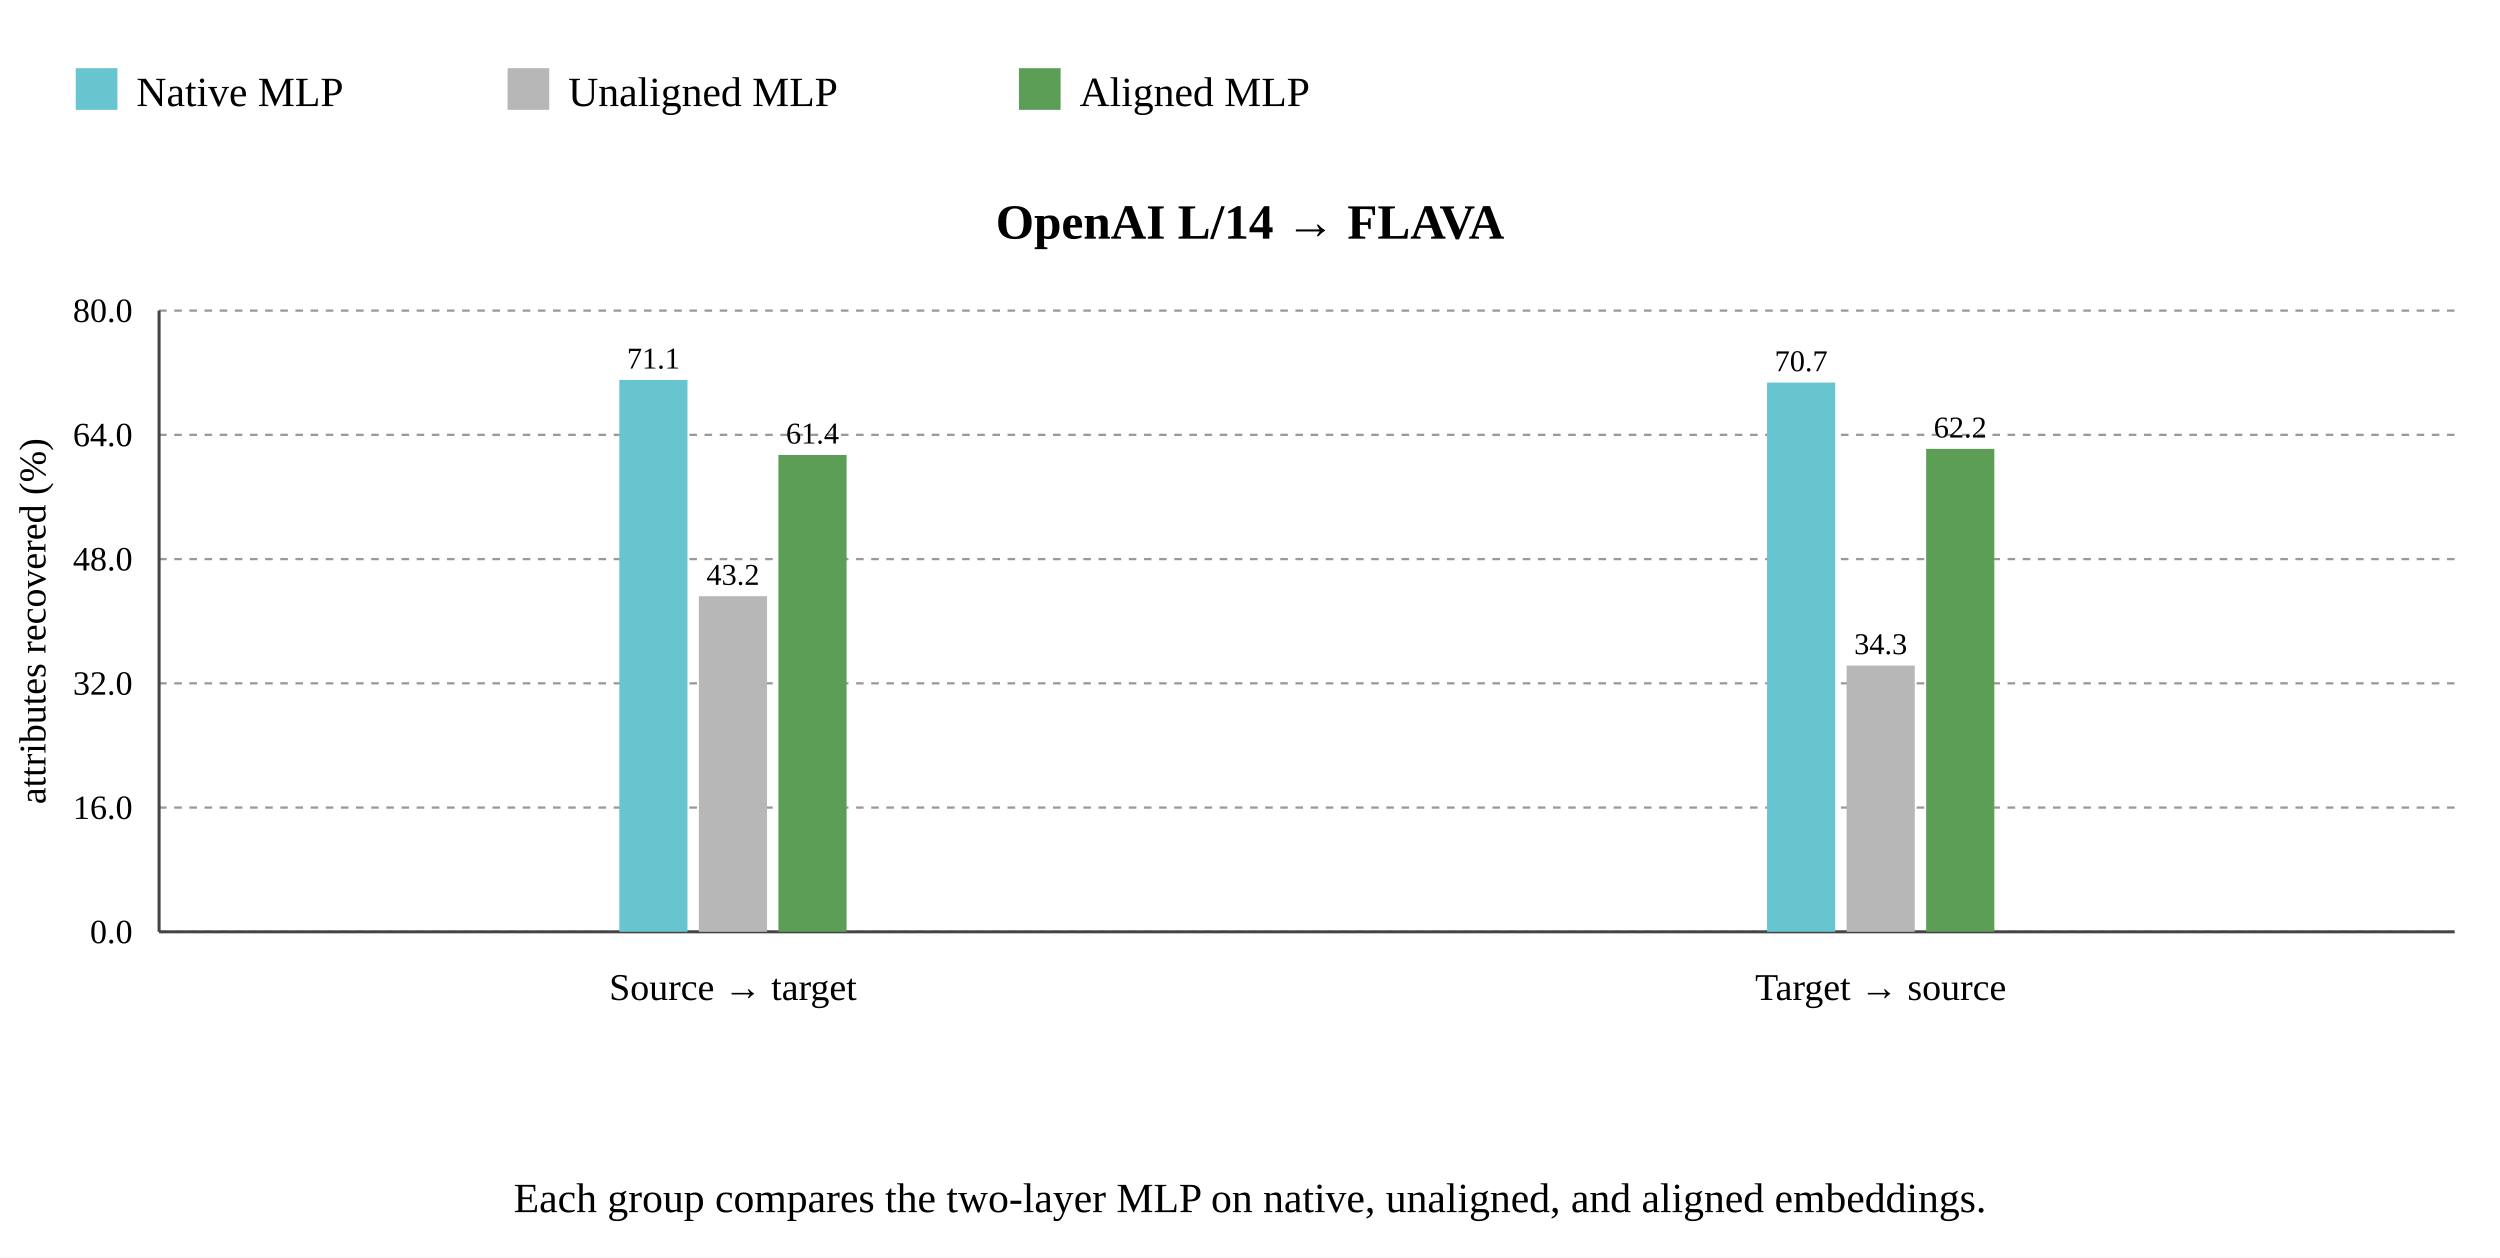
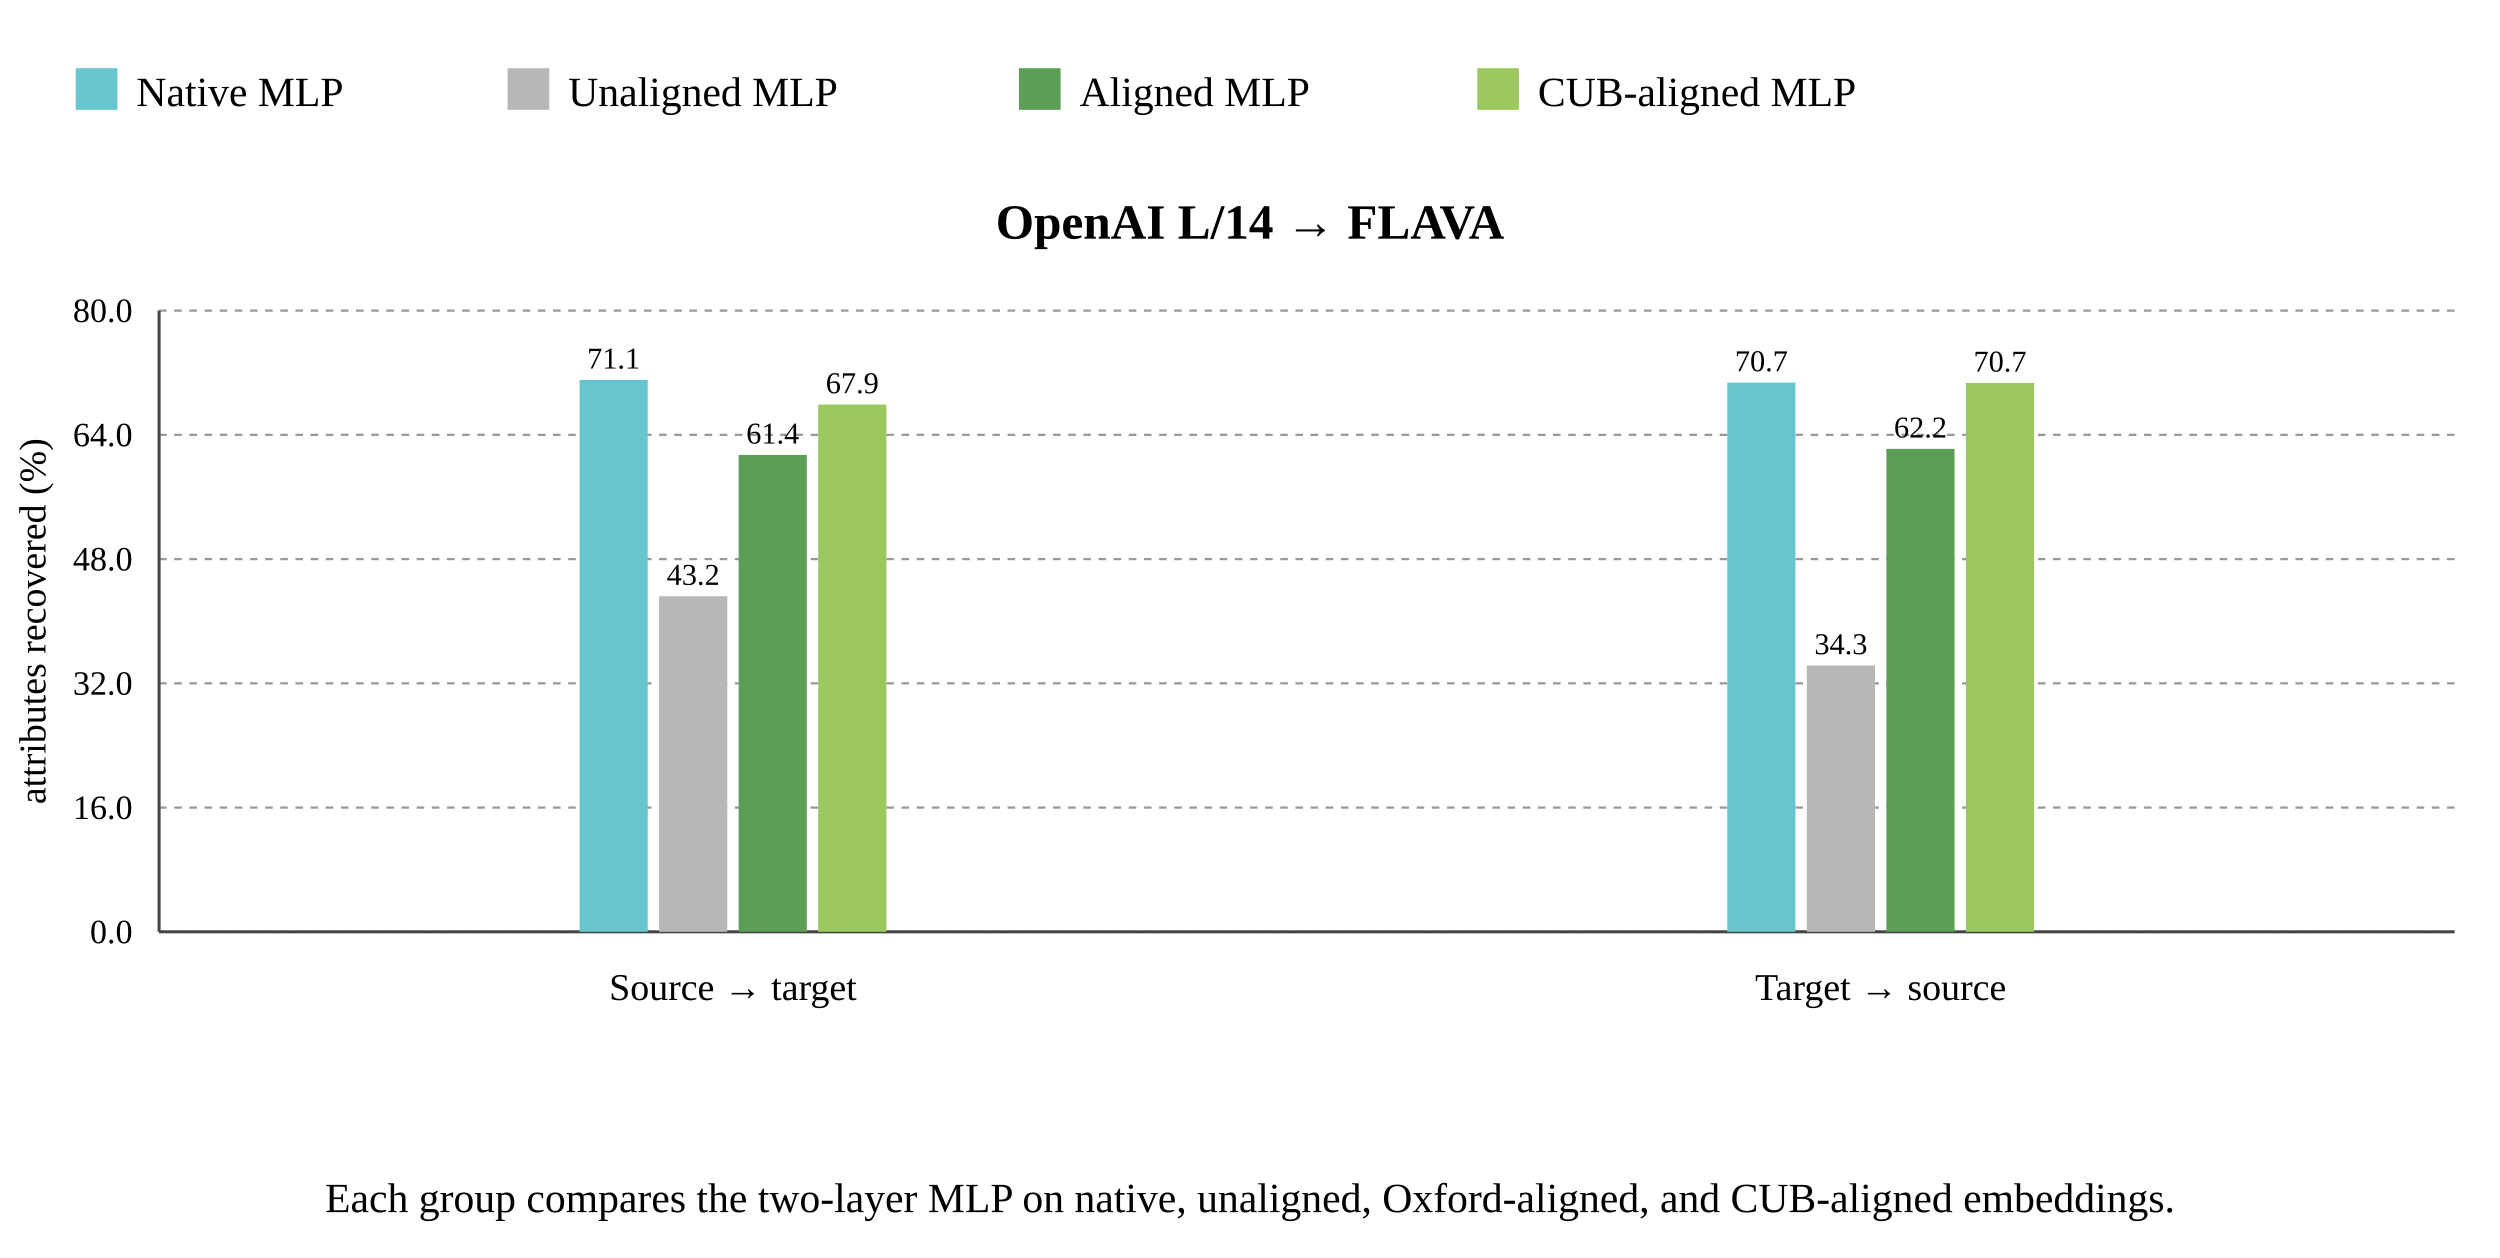
<svg xmlns="http://www.w3.org/2000/svg" width="660" height="332" viewBox="0 0 660 332">
  <rect width="100%" height="100%" fill="white" />
  <rect x="20" y="18" width="11" height="11" fill="#67c5d0" />
  <text x="36" y="28" font-size="11" font-family="Times New Roman, serif">Native MLP</text>
  <rect x="134" y="18" width="11" height="11" fill="#b7b7b7" />
  <text x="150" y="28" font-size="11" font-family="Times New Roman, serif">Unaligned MLP</text>
  <rect x="269" y="18" width="11" height="11" fill="#5c9e56" />
  <text x="285" y="28" font-size="11" font-family="Times New Roman, serif">Aligned MLP</text>
+   <rect x="390" y="18" width="11" height="11" fill="#9bc75f" />
+   <text x="406" y="28" font-size="11" font-family="Times New Roman, serif">CUB-aligned MLP</text>
  <text x="330.0" y="63" text-anchor="middle" font-size="13" font-weight="600" font-family="Times New Roman, serif">OpenAI L/14 → FLAVA</text>
  <line x1="42" y1="246.0" x2="648" y2="246.0" stroke="#999" stroke-width="0.6" stroke-dasharray="2 2" />
  <text x="35" y="249.0" text-anchor="end" font-size="9" font-family="Times New Roman, serif">0.0</text>
  <line x1="42" y1="213.2" x2="648" y2="213.2" stroke="#999" stroke-width="0.6" stroke-dasharray="2 2" />
  <text x="35" y="216.2" text-anchor="end" font-size="9" font-family="Times New Roman, serif">16.0</text>
  <line x1="42" y1="180.4" x2="648" y2="180.4" stroke="#999" stroke-width="0.6" stroke-dasharray="2 2" />
  <text x="35" y="183.4" text-anchor="end" font-size="9" font-family="Times New Roman, serif">32.0</text>
  <line x1="42" y1="147.6" x2="648" y2="147.6" stroke="#999" stroke-width="0.6" stroke-dasharray="2 2" />
  <text x="35" y="150.6" text-anchor="end" font-size="9" font-family="Times New Roman, serif">48.0</text>
  <line x1="42" y1="114.8" x2="648" y2="114.8" stroke="#999" stroke-width="0.6" stroke-dasharray="2 2" />
  <text x="35" y="117.8" text-anchor="end" font-size="9" font-family="Times New Roman, serif">64.0</text>
  <line x1="42" y1="82.0" x2="648" y2="82.0" stroke="#999" stroke-width="0.6" stroke-dasharray="2 2" />
  <text x="35" y="85.0" text-anchor="end" font-size="9" font-family="Times New Roman, serif">80.0</text>
  <line x1="42" y1="246" x2="648" y2="246" stroke="#444" stroke-width="0.8" />
  <line x1="42" y1="82" x2="42" y2="246" stroke="#444" stroke-width="0.8" />
-   <rect x="163.5" y="100.3" width="18.0" height="145.7" fill="#67c5d0" />
-   <text x="172.5" y="97.3" text-anchor="middle" font-size="8" font-family="Times New Roman, serif">71.1</text>
-   <rect x="184.5" y="157.4" width="18.0" height="88.6" fill="#b7b7b7" />
-   <text x="193.5" y="154.4" text-anchor="middle" font-size="8" font-family="Times New Roman, serif">43.2</text>
-   <rect x="205.5" y="120.1" width="18.0" height="125.9" fill="#5c9e56" />
-   <text x="214.5" y="117.1" text-anchor="middle" font-size="8" font-family="Times New Roman, serif">61.4</text>
+   <rect x="153.0" y="100.3" width="18.0" height="145.7" fill="#67c5d0" />
+   <text x="162.0" y="97.3" text-anchor="middle" font-size="8" font-family="Times New Roman, serif">71.1</text>
+   <rect x="174.0" y="157.4" width="18.0" height="88.6" fill="#b7b7b7" />
+   <text x="183.0" y="154.4" text-anchor="middle" font-size="8" font-family="Times New Roman, serif">43.2</text>
+   <rect x="195.0" y="120.1" width="18.0" height="125.9" fill="#5c9e56" />
+   <text x="204.0" y="117.1" text-anchor="middle" font-size="8" font-family="Times New Roman, serif">61.4</text>
+   <rect x="216.0" y="106.8" width="18.0" height="139.2" fill="#9bc75f" />
+   <text x="225.0" y="103.8" text-anchor="middle" font-size="8" font-family="Times New Roman, serif">67.9</text>
  <text x="193.5" y="264" text-anchor="middle" font-size="10" font-family="Times New Roman, serif">Source → target</text>
-   <rect x="466.5" y="101.0" width="18.0" height="145.0" fill="#67c5d0" />
-   <text x="475.5" y="98.0" text-anchor="middle" font-size="8" font-family="Times New Roman, serif">70.7</text>
-   <rect x="487.5" y="175.7" width="18.0" height="70.3" fill="#b7b7b7" />
-   <text x="496.5" y="172.7" text-anchor="middle" font-size="8" font-family="Times New Roman, serif">34.3</text>
-   <rect x="508.5" y="118.5" width="18.0" height="127.5" fill="#5c9e56" />
-   <text x="517.5" y="115.5" text-anchor="middle" font-size="8" font-family="Times New Roman, serif">62.2</text>
+   <rect x="456.0" y="101.0" width="18.0" height="145.0" fill="#67c5d0" />
+   <text x="465.0" y="98.0" text-anchor="middle" font-size="8" font-family="Times New Roman, serif">70.7</text>
+   <rect x="477.0" y="175.7" width="18.0" height="70.3" fill="#b7b7b7" />
+   <text x="486.0" y="172.7" text-anchor="middle" font-size="8" font-family="Times New Roman, serif">34.3</text>
+   <rect x="498.0" y="118.5" width="18.0" height="127.5" fill="#5c9e56" />
+   <text x="507.0" y="115.5" text-anchor="middle" font-size="8" font-family="Times New Roman, serif">62.2</text>
+   <rect x="519.0" y="101.1" width="18.0" height="144.9" fill="#9bc75f" />
+   <text x="528.0" y="98.1" text-anchor="middle" font-size="8" font-family="Times New Roman, serif">70.7</text>
  <text x="496.5" y="264" text-anchor="middle" font-size="10" font-family="Times New Roman, serif">Target → source</text>
  <text x="12" y="164.0" transform="rotate(-90 12 164.0)" text-anchor="middle" font-size="10" font-family="Times New Roman, serif">attributes recovered (%)</text>
-   <text x="330.0" y="320" text-anchor="middle" font-size="11" font-family="Times New Roman, serif">Each group compares the two-layer MLP on native, unaligned, and aligned embeddings.</text>
+   <text x="330.0" y="320" text-anchor="middle" font-size="11" font-family="Times New Roman, serif">Each group compares the two-layer MLP on native, unaligned, Oxford-aligned, and CUB-aligned embeddings.</text>
</svg>
